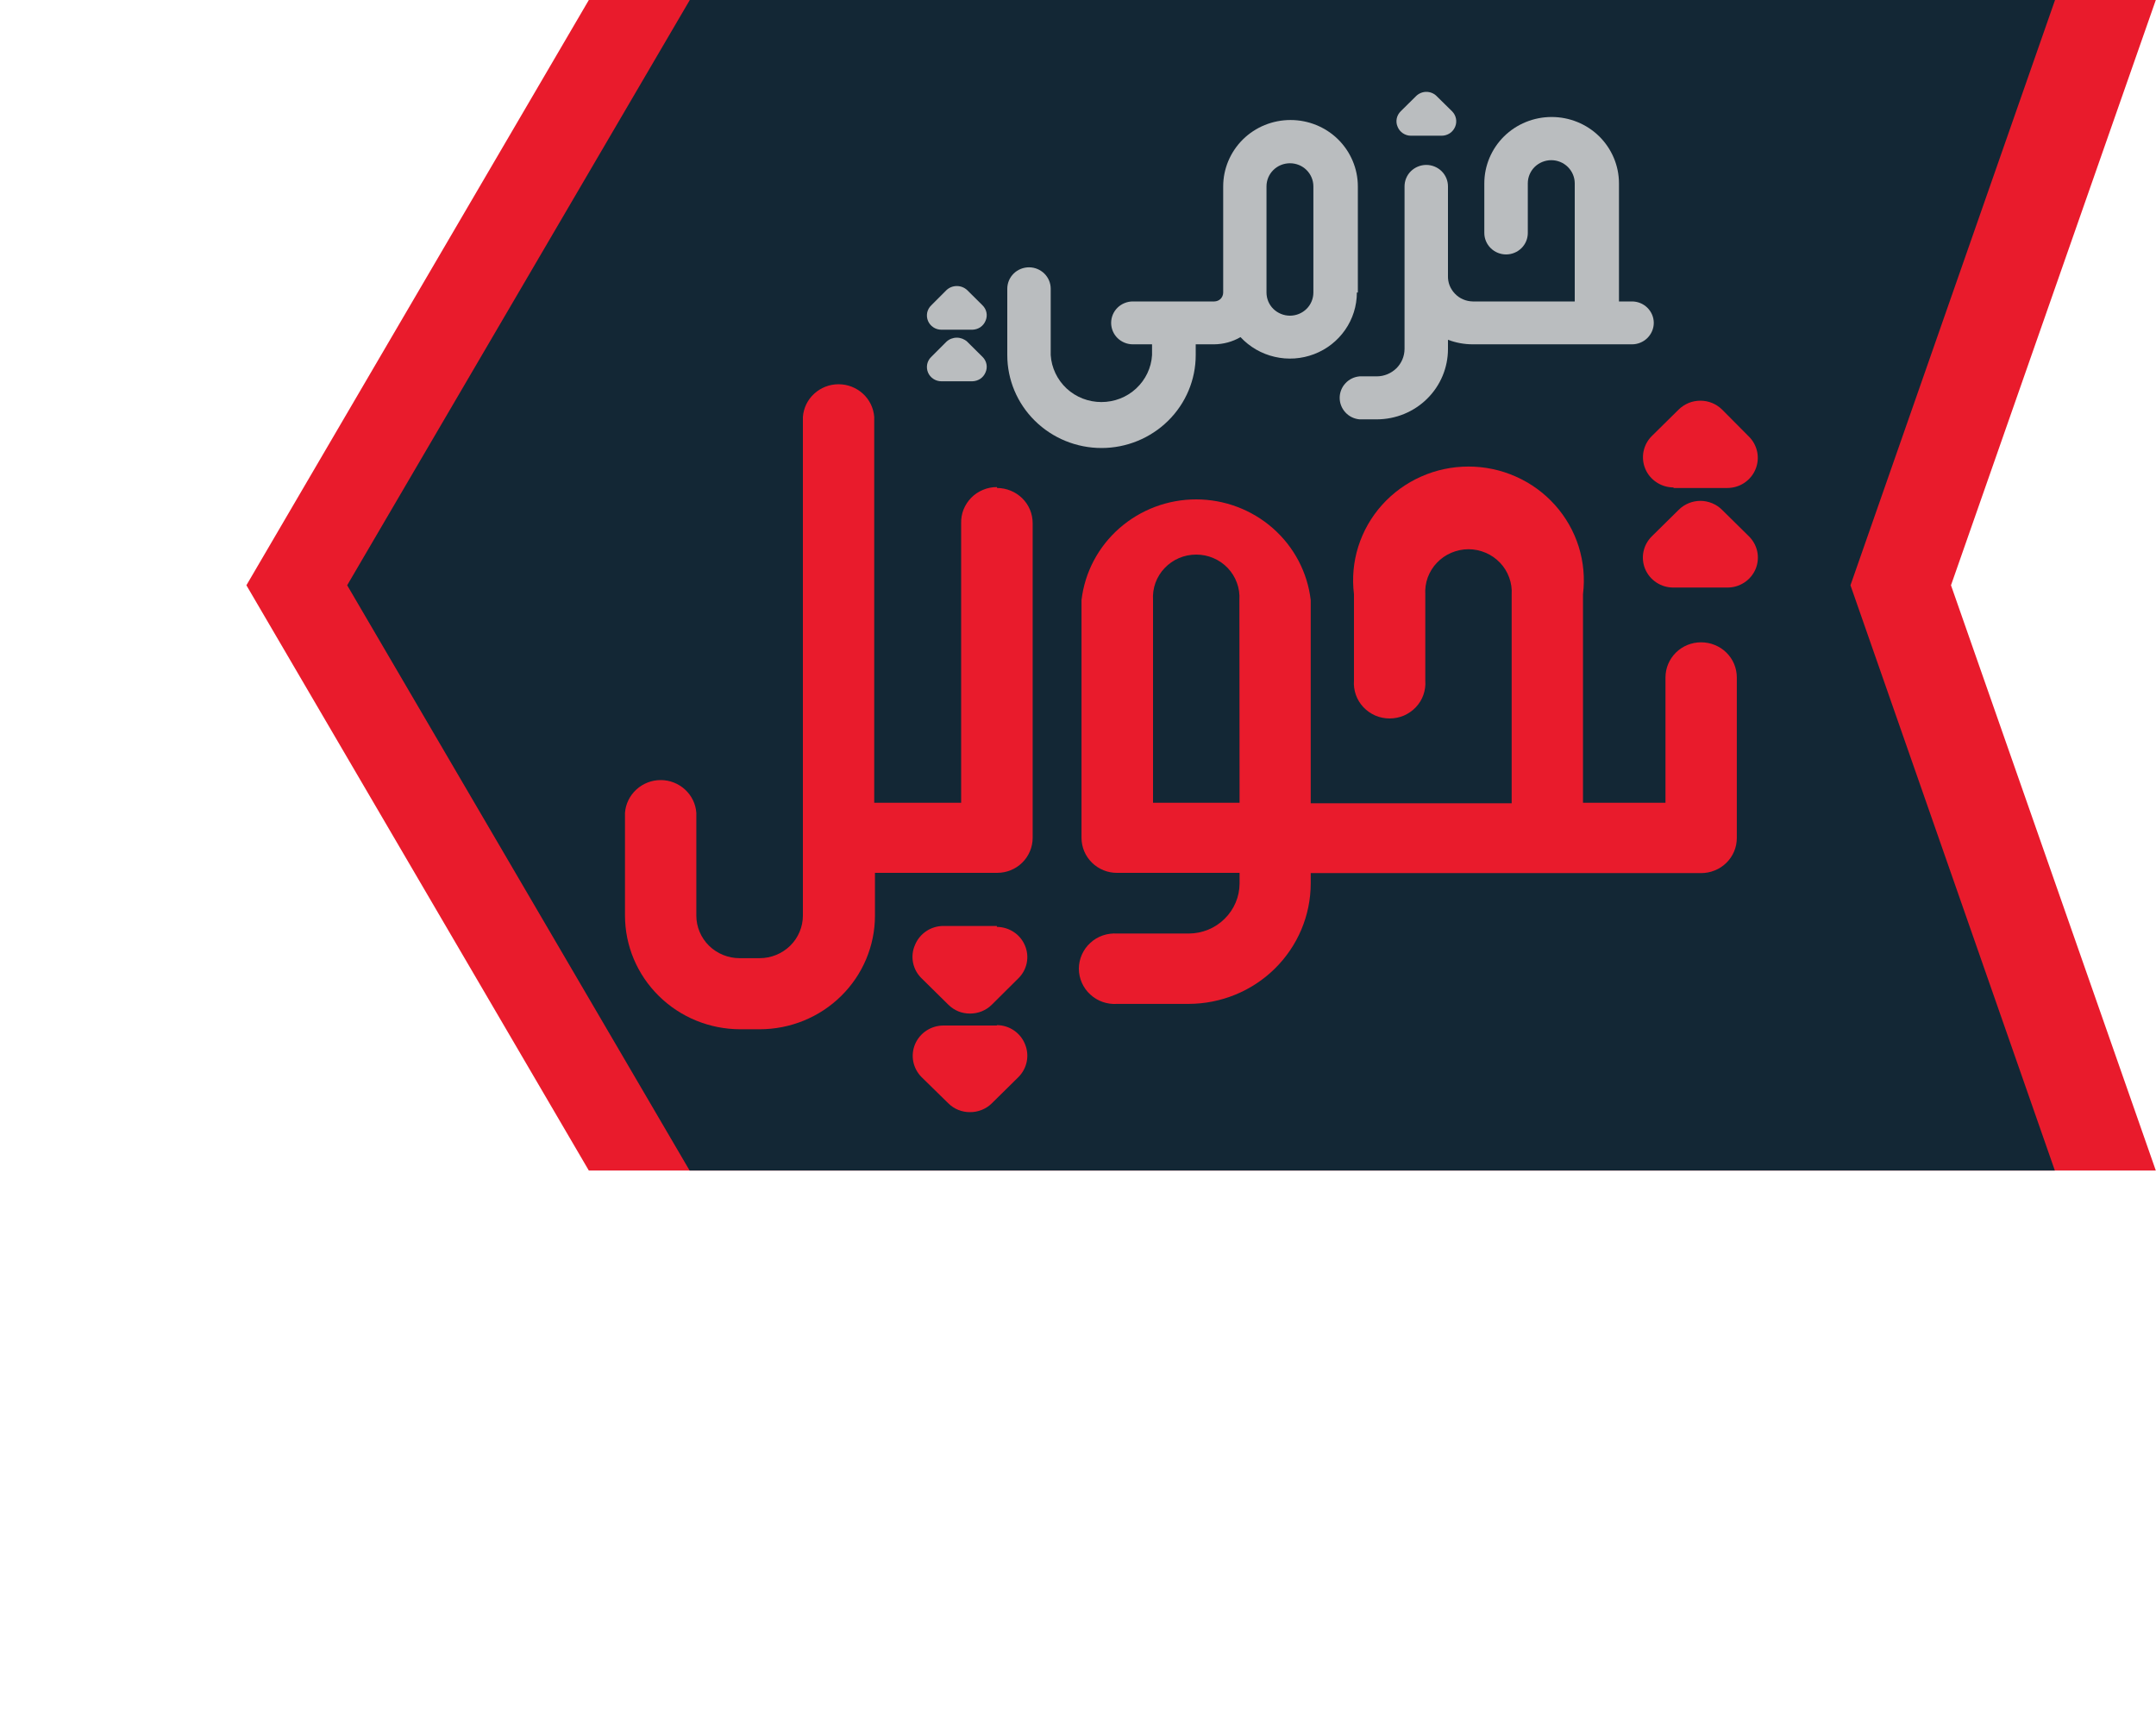
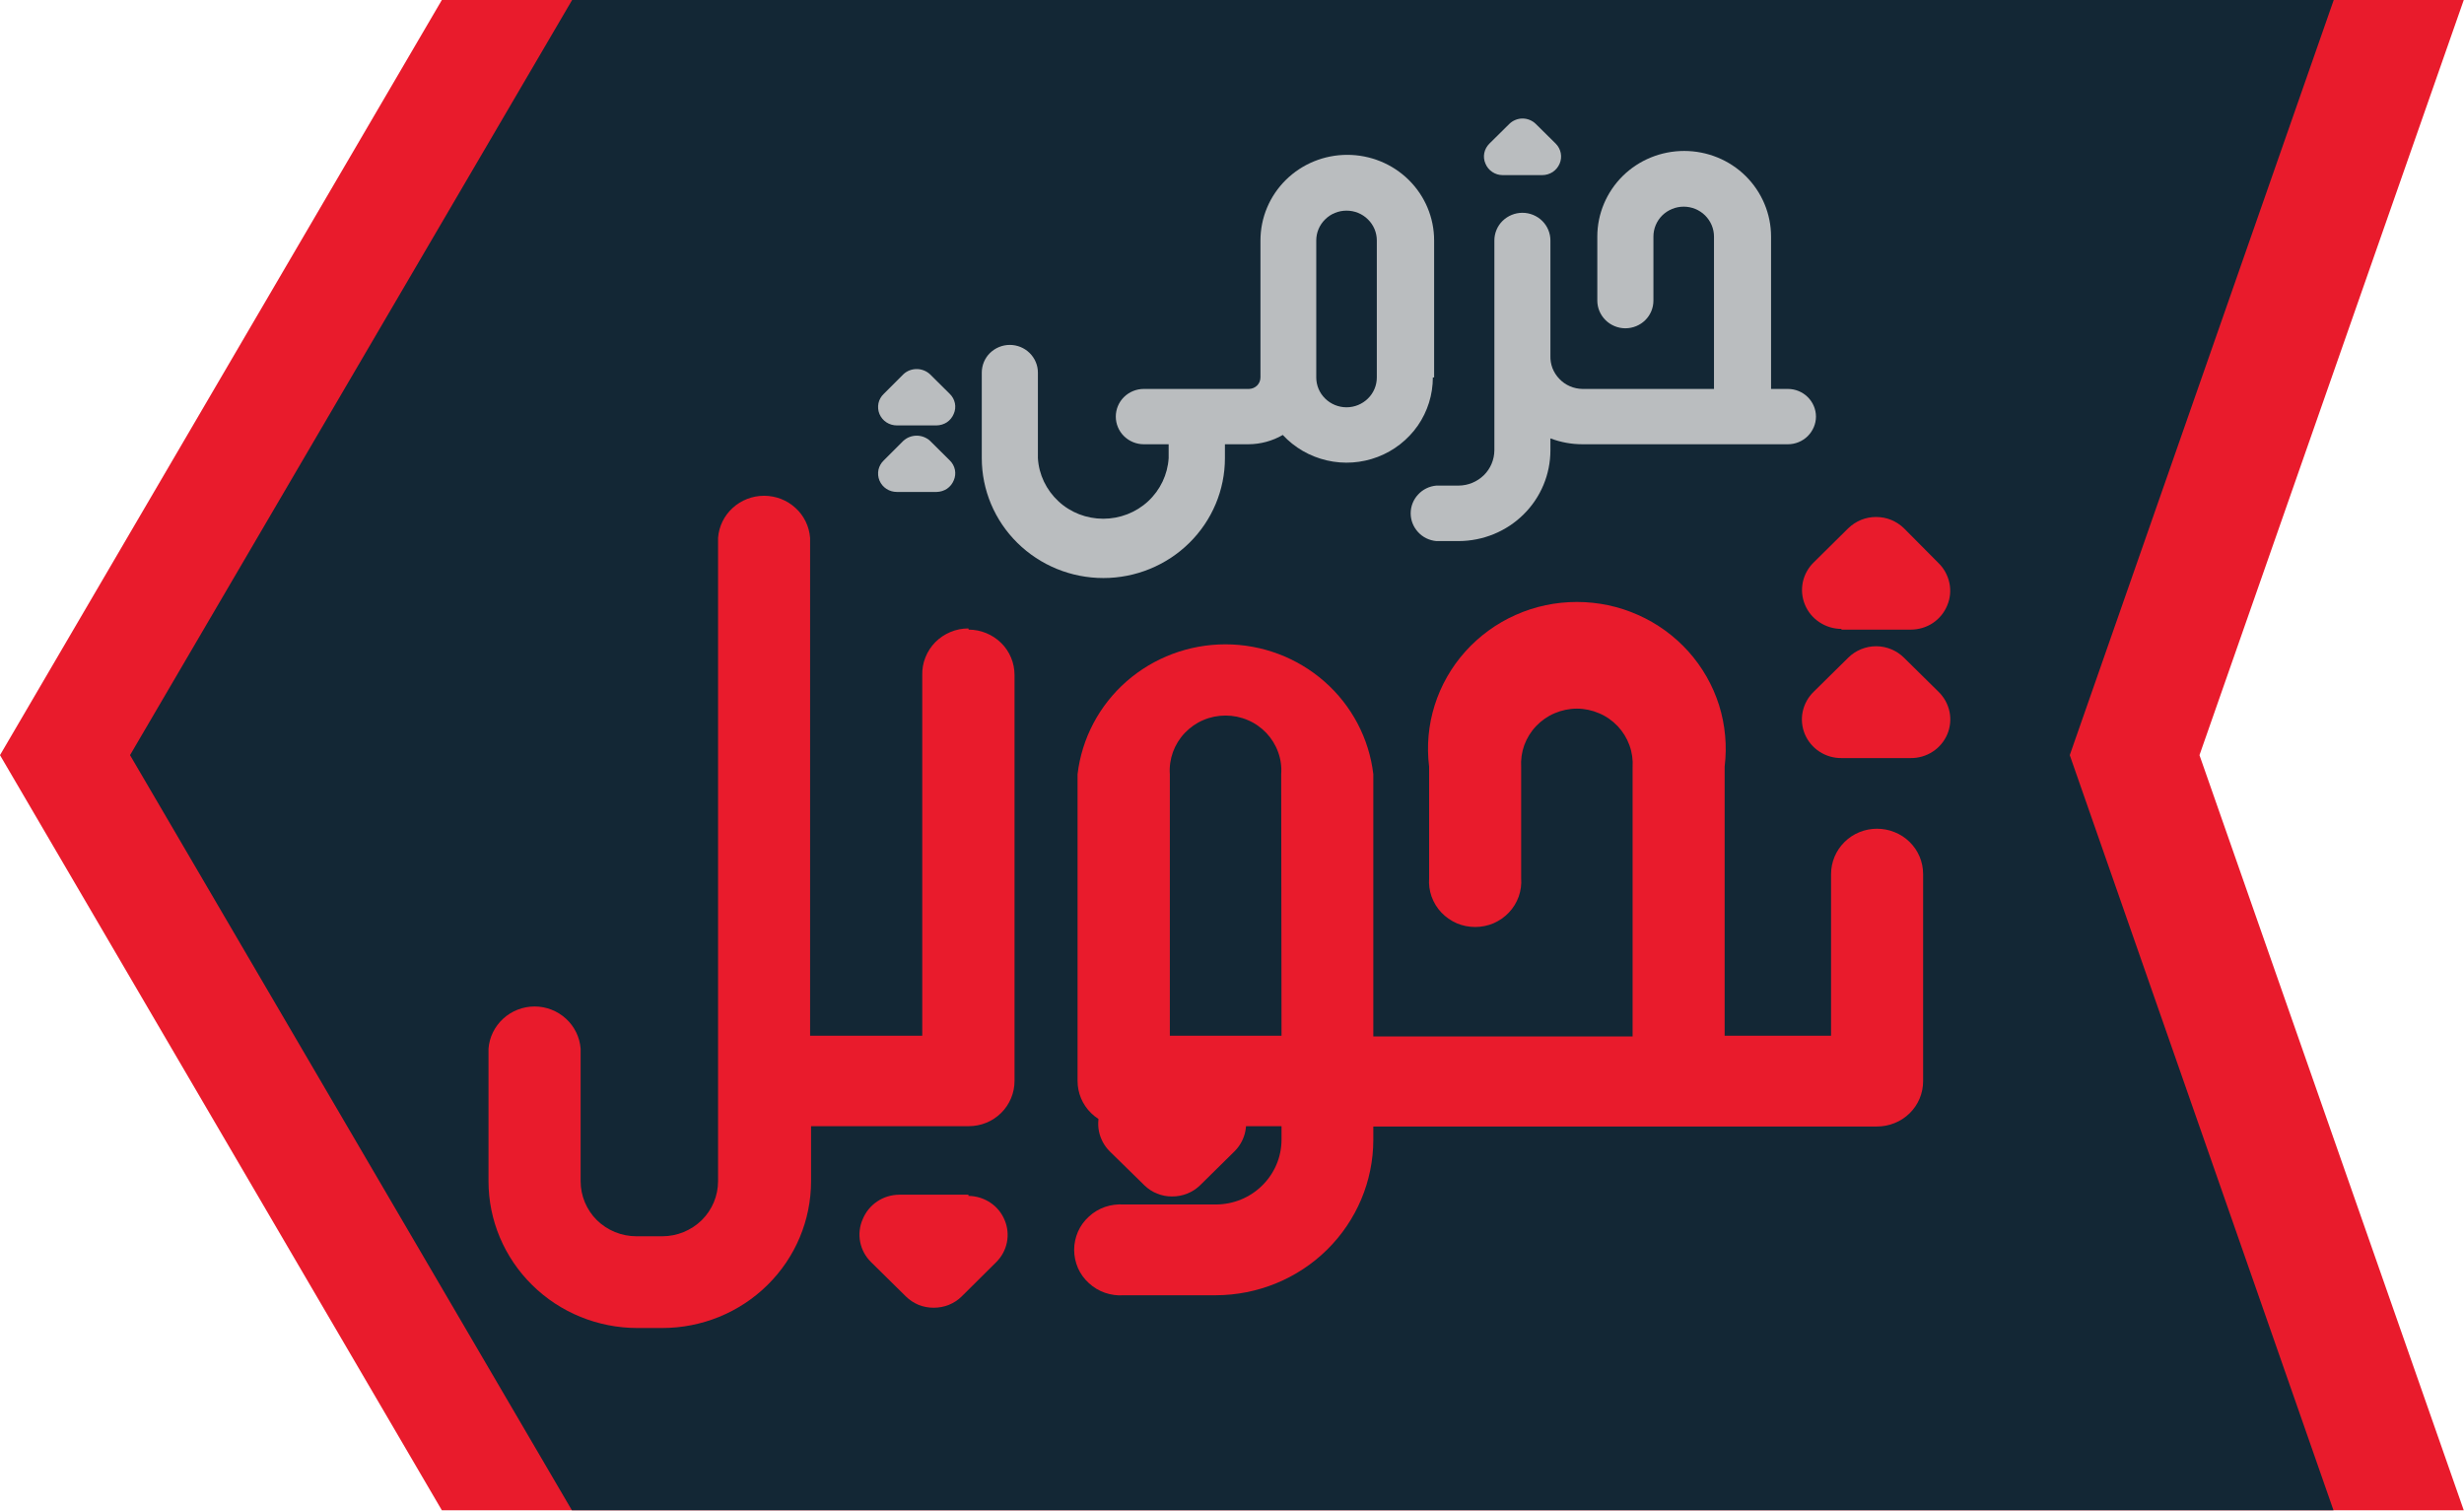
- <svg xmlns="http://www.w3.org/2000/svg" width="35" height="28" viewBox="0 0 27 28" fill="none">
+ <svg xmlns="http://www.w3.org/2000/svg" width="31" height="19" viewBox="0 0 31 19" fill="none">
  <path d="M30.997 0H5.559L0 9.5L5.559 19H30.997L27.672 9.5L30.997 0Z" fill="#E91B2C" />
  <path d="M29.361 0H7.198L1.636 9.5L7.195 19H29.358L26.04 9.5L29.361 0Z" fill="#132735" />
  <path d="M22.494 4.893H22.282V2.976C22.282 2.69 22.166 2.416 21.962 2.214C21.757 2.012 21.479 1.899 21.189 1.899C20.899 1.899 20.621 2.012 20.416 2.214C20.212 2.416 20.096 2.69 20.096 2.976V3.782C20.096 3.874 20.134 3.963 20.2 4.028C20.266 4.093 20.356 4.13 20.449 4.13C20.543 4.13 20.633 4.093 20.699 4.028C20.765 3.963 20.802 3.874 20.802 3.782V2.976C20.802 2.876 20.842 2.781 20.913 2.71C20.985 2.64 21.082 2.6 21.183 2.6C21.284 2.6 21.381 2.64 21.452 2.71C21.523 2.781 21.564 2.876 21.564 2.976V4.893H19.909C19.855 4.892 19.801 4.881 19.751 4.859C19.701 4.838 19.656 4.806 19.619 4.767C19.581 4.728 19.552 4.682 19.532 4.632C19.513 4.582 19.504 4.528 19.506 4.474V3.025C19.506 2.933 19.469 2.844 19.403 2.779C19.337 2.714 19.247 2.677 19.154 2.677C19.06 2.677 18.971 2.714 18.904 2.779C18.838 2.844 18.801 2.933 18.801 3.025V5.665C18.8 5.783 18.753 5.895 18.669 5.978C18.584 6.061 18.471 6.108 18.352 6.109H18.071C17.982 6.117 17.9 6.157 17.841 6.222C17.781 6.286 17.748 6.371 17.748 6.458C17.748 6.545 17.781 6.629 17.841 6.694C17.9 6.759 17.982 6.799 18.071 6.807H18.352C18.658 6.806 18.952 6.686 19.168 6.472C19.385 6.258 19.506 5.968 19.506 5.665V5.515C19.635 5.564 19.771 5.589 19.909 5.589H22.494C22.587 5.589 22.677 5.552 22.743 5.487C22.809 5.421 22.847 5.333 22.847 5.241C22.847 5.149 22.809 5.06 22.743 4.995C22.677 4.93 22.587 4.893 22.494 4.893Z" fill="#BABDBF" />
-   <path d="M18.904 2.203H19.404C19.45 2.203 19.496 2.189 19.535 2.164C19.574 2.138 19.604 2.101 19.622 2.059C19.64 2.017 19.645 1.97 19.636 1.925C19.627 1.88 19.605 1.839 19.572 1.806L19.322 1.56C19.301 1.538 19.275 1.521 19.246 1.509C19.217 1.497 19.186 1.491 19.155 1.491C19.124 1.491 19.093 1.497 19.065 1.509C19.036 1.521 19.01 1.538 18.988 1.56L18.739 1.806C18.706 1.839 18.683 1.88 18.674 1.925C18.665 1.97 18.67 2.017 18.689 2.059C18.706 2.101 18.736 2.138 18.774 2.163C18.812 2.189 18.858 2.203 18.904 2.203Z" fill="#BABDBF" />
-   <path d="M11.7 5.545C11.654 5.504 11.594 5.481 11.533 5.481C11.471 5.481 11.411 5.504 11.366 5.545L11.119 5.792C11.085 5.824 11.062 5.865 11.052 5.91C11.043 5.956 11.047 6.003 11.065 6.046C11.083 6.088 11.113 6.125 11.152 6.15C11.191 6.176 11.237 6.189 11.284 6.189H11.784C11.83 6.188 11.875 6.174 11.914 6.149C11.952 6.123 11.982 6.086 11.999 6.044C12.018 6.002 12.023 5.955 12.014 5.91C12.005 5.865 11.982 5.824 11.949 5.792L11.7 5.545Z" fill="#BABDBF" />
-   <path d="M11.7 4.708C11.654 4.666 11.595 4.643 11.533 4.643C11.47 4.643 11.411 4.666 11.366 4.708L11.119 4.955C11.085 4.987 11.062 5.028 11.052 5.073C11.043 5.119 11.047 5.166 11.065 5.209C11.083 5.251 11.113 5.288 11.152 5.313C11.191 5.339 11.237 5.352 11.284 5.352H11.784C11.83 5.351 11.875 5.337 11.914 5.312C11.952 5.286 11.982 5.249 11.999 5.207C12.018 5.165 12.023 5.118 12.014 5.073C12.005 5.028 11.982 4.987 11.949 4.955L11.7 4.708Z" fill="#BABDBF" />
-   <path d="M18.043 4.748V3.025C18.043 2.739 17.927 2.465 17.723 2.263C17.518 2.061 17.24 1.948 16.95 1.948C16.66 1.948 16.382 2.061 16.177 2.263C15.973 2.465 15.857 2.739 15.857 3.025V4.748C15.857 4.786 15.842 4.823 15.816 4.85C15.789 4.877 15.752 4.892 15.714 4.893H14.39C14.297 4.893 14.207 4.93 14.141 4.995C14.075 5.06 14.038 5.149 14.038 5.241C14.038 5.333 14.075 5.422 14.141 5.487C14.207 5.552 14.297 5.589 14.39 5.589H14.702V5.764C14.69 5.97 14.597 6.164 14.444 6.306C14.292 6.448 14.09 6.526 13.88 6.526C13.67 6.526 13.468 6.448 13.315 6.306C13.163 6.164 13.07 5.97 13.057 5.764V4.687C13.057 4.595 13.02 4.506 12.954 4.441C12.888 4.376 12.798 4.339 12.705 4.339C12.611 4.339 12.521 4.376 12.455 4.441C12.389 4.506 12.352 4.595 12.352 4.687V5.764C12.352 6.164 12.513 6.547 12.8 6.83C13.087 7.113 13.476 7.272 13.882 7.272C14.287 7.272 14.676 7.113 14.963 6.83C15.25 6.547 15.411 6.164 15.411 5.764V5.589H15.708C15.859 5.588 16.008 5.548 16.138 5.472C16.286 5.631 16.479 5.743 16.693 5.792C16.906 5.842 17.13 5.826 17.334 5.748C17.538 5.67 17.714 5.532 17.837 5.354C17.961 5.176 18.027 4.965 18.027 4.748M17.321 4.748C17.321 4.848 17.281 4.944 17.21 5.014C17.139 5.084 17.042 5.124 16.941 5.124C16.84 5.124 16.743 5.084 16.671 5.014C16.6 4.944 16.56 4.848 16.56 4.748V3.025C16.56 2.926 16.6 2.83 16.671 2.76C16.743 2.689 16.84 2.65 16.941 2.65C17.042 2.65 17.139 2.689 17.21 2.76C17.281 2.83 17.321 2.926 17.321 3.025V4.748Z" fill="#BABDBF" />
-   <path d="M12.183 7.906C12.106 7.906 12.029 7.921 11.958 7.951C11.886 7.981 11.821 8.024 11.767 8.079C11.713 8.134 11.671 8.199 11.642 8.27C11.614 8.341 11.601 8.417 11.603 8.494V13.03H10.192V6.767C10.181 6.623 10.116 6.488 10.008 6.39C9.901 6.292 9.759 6.237 9.613 6.237C9.466 6.237 9.325 6.292 9.218 6.39C9.11 6.488 9.045 6.623 9.034 6.767V14.861C9.034 15.044 8.96 15.221 8.828 15.351C8.696 15.48 8.518 15.553 8.331 15.553H8.007C7.821 15.553 7.642 15.48 7.51 15.351C7.378 15.221 7.304 15.044 7.304 14.861V13.193C7.294 13.049 7.228 12.914 7.121 12.816C7.013 12.717 6.872 12.662 6.725 12.662C6.579 12.662 6.438 12.717 6.33 12.816C6.223 12.914 6.157 13.049 6.146 13.193V14.861C6.146 15.351 6.344 15.82 6.695 16.166C7.046 16.513 7.523 16.707 8.019 16.707H8.331C8.828 16.707 9.305 16.513 9.656 16.166C10.007 15.82 10.204 15.351 10.204 14.861V14.168H12.187C12.262 14.168 12.338 14.154 12.408 14.125C12.478 14.097 12.541 14.055 12.595 14.002C12.649 13.949 12.691 13.886 12.72 13.817C12.749 13.748 12.764 13.674 12.764 13.599V8.494C12.764 8.419 12.75 8.344 12.721 8.275C12.692 8.205 12.65 8.142 12.596 8.089C12.542 8.036 12.479 7.994 12.408 7.965C12.338 7.936 12.263 7.921 12.187 7.921" fill="#E91B2C" />
-   <path d="M23.614 10.426C23.461 10.426 23.314 10.486 23.206 10.593C23.098 10.7 23.037 10.845 23.037 10.996V13.03H21.698V9.645C21.73 9.385 21.706 9.122 21.628 8.872C21.549 8.622 21.418 8.392 21.242 8.196C21.066 8 20.85 7.843 20.608 7.736C20.366 7.628 20.104 7.573 19.839 7.573C19.574 7.573 19.311 7.628 19.07 7.736C18.828 7.843 18.612 8 18.436 8.196C18.26 8.392 18.129 8.622 18.05 8.872C17.971 9.122 17.948 9.385 17.98 9.645V11.048C17.974 11.127 17.985 11.205 18.011 11.28C18.038 11.354 18.079 11.422 18.134 11.48C18.188 11.537 18.254 11.583 18.327 11.615C18.4 11.646 18.479 11.662 18.559 11.662C18.639 11.662 18.718 11.646 18.791 11.615C18.864 11.583 18.93 11.537 18.984 11.48C19.039 11.422 19.081 11.354 19.107 11.28C19.133 11.205 19.144 11.127 19.138 11.048V9.654C19.132 9.559 19.145 9.464 19.177 9.375C19.21 9.286 19.26 9.204 19.326 9.135C19.392 9.066 19.471 9.01 19.559 8.973C19.648 8.935 19.743 8.915 19.839 8.915C19.935 8.915 20.03 8.935 20.119 8.973C20.207 9.01 20.286 9.066 20.352 9.135C20.418 9.204 20.468 9.286 20.5 9.375C20.533 9.464 20.546 9.559 20.54 9.654V13.039H17.278V9.74C17.225 9.29 17.006 8.875 16.663 8.574C16.32 8.273 15.877 8.106 15.417 8.106C14.958 8.106 14.515 8.273 14.172 8.574C13.829 8.875 13.61 9.29 13.557 9.74V13.599C13.557 13.674 13.572 13.748 13.601 13.818C13.63 13.887 13.673 13.95 13.727 14.003C13.781 14.056 13.845 14.098 13.915 14.126C13.986 14.155 14.061 14.169 14.137 14.168H16.123V14.341C16.122 14.556 16.035 14.762 15.88 14.914C15.726 15.067 15.517 15.152 15.299 15.153H14.137C14.058 15.148 13.978 15.158 13.902 15.184C13.827 15.21 13.758 15.251 13.7 15.305C13.641 15.358 13.595 15.423 13.563 15.495C13.531 15.568 13.514 15.645 13.514 15.724C13.514 15.803 13.531 15.881 13.563 15.953C13.595 16.025 13.641 16.09 13.7 16.143C13.758 16.197 13.827 16.238 13.902 16.264C13.978 16.29 14.058 16.301 14.137 16.295H15.296C15.821 16.294 16.325 16.088 16.696 15.722C17.068 15.355 17.277 14.859 17.278 14.341V14.172H23.614C23.691 14.172 23.766 14.158 23.836 14.129C23.907 14.101 23.971 14.059 24.025 14.006C24.079 13.953 24.122 13.89 24.151 13.821C24.18 13.752 24.195 13.677 24.195 13.602V10.996C24.195 10.921 24.18 10.846 24.151 10.777C24.122 10.708 24.079 10.645 24.025 10.592C23.971 10.539 23.907 10.497 23.836 10.469C23.766 10.44 23.691 10.426 23.614 10.426ZM16.123 13.03H14.718V9.74C14.712 9.645 14.725 9.551 14.757 9.461C14.79 9.372 14.84 9.29 14.906 9.221C14.972 9.152 15.051 9.096 15.139 9.059C15.227 9.021 15.323 9.002 15.419 9.002C15.515 9.002 15.61 9.021 15.698 9.059C15.787 9.096 15.866 9.152 15.932 9.221C15.997 9.29 16.048 9.372 16.08 9.461C16.113 9.551 16.126 9.645 16.12 9.74L16.123 13.03Z" fill="#E91B2C" />
-   <path d="M23.168 7.921H24.039C24.137 7.921 24.234 7.893 24.315 7.839C24.397 7.785 24.461 7.708 24.498 7.618C24.536 7.529 24.545 7.43 24.526 7.335C24.506 7.24 24.459 7.152 24.389 7.084L23.955 6.647C23.909 6.602 23.854 6.566 23.794 6.541C23.733 6.516 23.669 6.504 23.604 6.504C23.538 6.504 23.474 6.516 23.413 6.541C23.353 6.566 23.298 6.602 23.252 6.647L22.818 7.075C22.748 7.143 22.701 7.23 22.681 7.326C22.662 7.421 22.671 7.519 22.709 7.609C22.746 7.699 22.81 7.775 22.892 7.829C22.973 7.883 23.07 7.912 23.168 7.912" fill="#E91B2C" />
+   <path d="M18.904 2.203H19.404C19.451 2.203 19.496 2.189 19.535 2.164C19.574 2.138 19.604 2.101 19.622 2.059C19.64 2.017 19.645 1.97 19.636 1.925C19.627 1.88 19.605 1.839 19.572 1.806L19.323 1.56C19.301 1.538 19.275 1.521 19.246 1.509C19.217 1.497 19.186 1.491 19.155 1.491C19.124 1.491 19.094 1.497 19.065 1.509C19.036 1.521 19.01 1.538 18.988 1.56L18.739 1.806C18.706 1.839 18.683 1.88 18.674 1.925C18.665 1.97 18.67 2.017 18.689 2.059C18.706 2.101 18.736 2.138 18.774 2.163C18.812 2.189 18.858 2.203 18.904 2.203Z" fill="#BABDBF" />
+   <path d="M11.7 5.545C11.654 5.504 11.595 5.481 11.533 5.481C11.471 5.481 11.411 5.504 11.366 5.545L11.119 5.792C11.085 5.824 11.062 5.865 11.052 5.91C11.043 5.956 11.047 6.003 11.065 6.046C11.083 6.088 11.113 6.125 11.152 6.15C11.191 6.176 11.238 6.189 11.284 6.189H11.784C11.83 6.188 11.876 6.174 11.914 6.149C11.952 6.123 11.982 6.086 11.999 6.044C12.018 6.002 12.023 5.955 12.014 5.91C12.005 5.865 11.982 5.824 11.949 5.792L11.7 5.545Z" fill="#BABDBF" />
+   <path d="M11.7 4.708C11.654 4.666 11.595 4.643 11.533 4.643C11.47 4.643 11.411 4.666 11.366 4.708L11.119 4.955C11.085 4.987 11.062 5.028 11.052 5.073C11.043 5.119 11.047 5.166 11.065 5.209C11.083 5.251 11.113 5.288 11.152 5.313C11.191 5.339 11.238 5.352 11.284 5.352H11.784C11.83 5.351 11.876 5.337 11.914 5.312C11.952 5.286 11.982 5.249 11.999 5.207C12.018 5.165 12.023 5.118 12.014 5.073C12.005 5.028 11.982 4.987 11.949 4.955L11.7 4.708Z" fill="#BABDBF" />
+   <path d="M18.043 4.748V3.025C18.043 2.739 17.928 2.465 17.723 2.263C17.518 2.061 17.24 1.948 16.95 1.948C16.66 1.948 16.383 2.061 16.178 2.263C15.973 2.465 15.858 2.739 15.858 3.025V4.748C15.858 4.786 15.843 4.823 15.816 4.85C15.789 4.877 15.752 4.892 15.714 4.893H14.39C14.297 4.893 14.207 4.93 14.141 4.995C14.075 5.06 14.038 5.149 14.038 5.241C14.038 5.333 14.075 5.422 14.141 5.487C14.207 5.552 14.297 5.589 14.39 5.589H14.703V5.764C14.69 5.97 14.598 6.164 14.445 6.306C14.292 6.448 14.09 6.526 13.88 6.526C13.67 6.526 13.468 6.448 13.316 6.306C13.163 6.164 13.07 5.97 13.058 5.764V4.687C13.058 4.595 13.02 4.506 12.954 4.441C12.888 4.376 12.798 4.339 12.705 4.339C12.611 4.339 12.522 4.376 12.455 4.441C12.389 4.506 12.352 4.595 12.352 4.687V5.764C12.352 6.164 12.513 6.547 12.8 6.83C13.087 7.113 13.476 7.272 13.882 7.272C14.287 7.272 14.676 7.113 14.963 6.83C15.25 6.547 15.411 6.164 15.411 5.764V5.589H15.708C15.859 5.588 16.008 5.548 16.139 5.472C16.286 5.631 16.48 5.743 16.693 5.792C16.906 5.842 17.13 5.826 17.334 5.748C17.538 5.67 17.714 5.532 17.838 5.354C17.961 5.176 18.027 4.965 18.027 4.748M17.322 4.748C17.322 4.848 17.282 4.944 17.21 5.014C17.139 5.084 17.042 5.124 16.941 5.124C16.84 5.124 16.743 5.084 16.672 5.014C16.6 4.944 16.56 4.848 16.56 4.748V3.025C16.56 2.926 16.6 2.83 16.672 2.76C16.743 2.689 16.84 2.65 16.941 2.65C17.042 2.65 17.139 2.689 17.21 2.76C17.282 2.83 17.322 2.926 17.322 3.025V4.748Z" fill="#BABDBF" />
+   <path d="M12.184 7.906C12.106 7.906 12.029 7.921 11.958 7.951C11.886 7.981 11.822 8.024 11.767 8.079C11.713 8.134 11.671 8.199 11.643 8.27C11.614 8.341 11.601 8.417 11.603 8.494V13.03H10.192V6.767C10.181 6.623 10.116 6.488 10.008 6.39C9.901 6.292 9.76 6.237 9.613 6.237C9.466 6.237 9.325 6.292 9.218 6.39C9.11 6.488 9.045 6.623 9.034 6.767V14.861C9.034 15.044 8.96 15.221 8.828 15.351C8.696 15.48 8.518 15.553 8.332 15.553H8.007C7.821 15.553 7.642 15.48 7.51 15.351C7.379 15.221 7.305 15.044 7.305 14.861V13.193C7.294 13.049 7.228 12.914 7.121 12.816C7.013 12.717 6.872 12.662 6.726 12.662C6.579 12.662 6.438 12.717 6.33 12.816C6.223 12.914 6.157 13.049 6.146 13.193V14.861C6.146 15.351 6.344 15.82 6.695 16.166C7.046 16.513 7.523 16.707 8.019 16.707H8.332C8.828 16.707 9.305 16.513 9.656 16.166C10.007 15.82 10.204 15.351 10.204 14.861V14.168H12.187C12.262 14.168 12.338 14.154 12.408 14.125C12.478 14.097 12.541 14.055 12.595 14.002C12.649 13.949 12.691 13.886 12.72 13.817C12.749 13.748 12.764 13.674 12.764 13.599V8.494C12.764 8.419 12.75 8.344 12.721 8.275C12.692 8.205 12.65 8.142 12.596 8.089C12.542 8.036 12.479 7.994 12.408 7.965C12.338 7.936 12.263 7.921 12.187 7.921" fill="#E91B2C" />
+   <path d="M23.614 10.426C23.461 10.426 23.314 10.486 23.206 10.593C23.098 10.7 23.037 10.845 23.037 10.996V13.03H21.698V9.645C21.73 9.385 21.706 9.122 21.628 8.872C21.549 8.622 21.418 8.392 21.242 8.196C21.066 8 20.85 7.843 20.608 7.736C20.366 7.628 20.104 7.573 19.839 7.573C19.573 7.573 19.311 7.628 19.069 7.736C18.828 7.843 18.612 8 18.436 8.196C18.26 8.392 18.129 8.622 18.05 8.872C17.971 9.122 17.948 9.385 17.98 9.645V11.048C17.974 11.127 17.985 11.205 18.011 11.28C18.038 11.354 18.079 11.422 18.134 11.48C18.188 11.537 18.254 11.583 18.327 11.615C18.4 11.646 18.479 11.662 18.559 11.662C18.639 11.662 18.718 11.646 18.791 11.615C18.864 11.583 18.93 11.537 18.984 11.48C19.039 11.422 19.08 11.354 19.107 11.28C19.133 11.205 19.144 11.127 19.138 11.048V9.654C19.132 9.559 19.145 9.464 19.177 9.375C19.21 9.286 19.26 9.204 19.326 9.135C19.392 9.066 19.471 9.01 19.559 8.973C19.648 8.935 19.743 8.915 19.839 8.915C19.935 8.915 20.03 8.935 20.118 8.973C20.207 9.01 20.286 9.066 20.352 9.135C20.417 9.204 20.468 9.286 20.5 9.375C20.533 9.464 20.546 9.559 20.54 9.654V13.039H17.278V9.74C17.225 9.29 17.006 8.875 16.663 8.574C16.32 8.273 15.877 8.106 15.417 8.106C14.958 8.106 14.514 8.273 14.171 8.574C13.829 8.875 13.61 9.29 13.557 9.74V13.599C13.557 13.674 13.572 13.748 13.601 13.818C13.63 13.887 13.673 13.95 13.727 14.003C13.781 14.056 13.845 14.098 13.915 14.126C13.986 14.155 14.061 14.169 14.137 14.168H16.123V14.341C16.122 14.556 16.035 14.762 15.88 14.914C15.726 15.067 15.517 15.152 15.299 15.153H14.137C14.058 15.148 13.978 15.158 13.902 15.184C13.827 15.21 13.758 15.251 13.7 15.305C13.641 15.358 13.594 15.423 13.562 15.495C13.531 15.568 13.514 15.645 13.514 15.724C13.514 15.803 13.531 15.881 13.562 15.953C13.594 16.025 13.641 16.09 13.7 16.143C13.758 16.197 13.827 16.238 13.902 16.264C13.978 16.29 14.058 16.301 14.137 16.295H15.295C15.821 16.294 16.325 16.088 16.696 15.722C17.068 15.355 17.277 14.859 17.278 14.341V14.172H23.614C23.69 14.172 23.766 14.158 23.836 14.129C23.907 14.101 23.971 14.059 24.025 14.006C24.079 13.953 24.122 13.89 24.151 13.821C24.18 13.752 24.195 13.677 24.195 13.602V10.996C24.195 10.921 24.18 10.846 24.151 10.777C24.122 10.708 24.079 10.645 24.025 10.592C23.971 10.539 23.907 10.497 23.836 10.469C23.766 10.44 23.69 10.426 23.614 10.426ZM16.123 13.03H14.718V9.74C14.711 9.645 14.725 9.551 14.757 9.461C14.79 9.372 14.84 9.29 14.906 9.221C14.972 9.152 15.051 9.096 15.139 9.059C15.227 9.021 15.322 9.002 15.419 9.002C15.515 9.002 15.61 9.021 15.698 9.059C15.787 9.096 15.866 9.152 15.932 9.221C15.997 9.29 16.048 9.372 16.08 9.461C16.113 9.551 16.126 9.645 16.119 9.74L16.123 13.03Z" fill="#E91B2C" />
+   <path d="M23.168 7.921H24.039C24.137 7.921 24.234 7.893 24.316 7.839C24.397 7.785 24.461 7.708 24.498 7.618C24.536 7.529 24.546 7.43 24.526 7.335C24.506 7.24 24.459 7.152 24.389 7.084L23.955 6.647C23.909 6.602 23.854 6.566 23.794 6.541C23.733 6.516 23.669 6.504 23.604 6.504C23.538 6.504 23.474 6.516 23.413 6.541C23.353 6.566 23.299 6.602 23.252 6.647L22.819 7.075C22.749 7.143 22.701 7.23 22.681 7.326C22.662 7.421 22.671 7.519 22.709 7.609C22.746 7.699 22.81 7.775 22.892 7.829C22.974 7.883 23.07 7.912 23.168 7.912" fill="#E91B2C" />
  <path d="M23.955 8.275C23.909 8.229 23.854 8.193 23.794 8.168C23.733 8.143 23.669 8.13 23.604 8.13C23.538 8.13 23.474 8.143 23.413 8.168C23.353 8.193 23.298 8.229 23.252 8.275L22.818 8.703C22.748 8.771 22.7 8.858 22.68 8.953C22.66 9.048 22.67 9.147 22.707 9.236C22.745 9.326 22.809 9.403 22.891 9.456C22.973 9.51 23.07 9.538 23.168 9.537H24.039C24.137 9.538 24.234 9.51 24.316 9.456C24.398 9.403 24.462 9.326 24.5 9.236C24.537 9.147 24.547 9.048 24.527 8.953C24.507 8.858 24.459 8.771 24.389 8.703L23.955 8.275Z" fill="#E91B2C" />
-   <path d="M12.183 16.646H11.312C11.214 16.647 11.119 16.676 11.037 16.73C10.956 16.784 10.893 16.86 10.855 16.949C10.818 17.038 10.807 17.137 10.826 17.232C10.845 17.326 10.891 17.414 10.96 17.483L11.397 17.911C11.443 17.956 11.497 17.992 11.557 18.016C11.617 18.04 11.681 18.053 11.746 18.052C11.812 18.053 11.877 18.04 11.937 18.016C11.998 17.992 12.053 17.956 12.099 17.911L12.533 17.483C12.602 17.414 12.649 17.326 12.668 17.231C12.687 17.136 12.677 17.037 12.639 16.947C12.603 16.857 12.54 16.78 12.459 16.725C12.378 16.67 12.282 16.64 12.183 16.64" fill="#E91B2C" />
-   <path d="M12.183 15.03H11.312C11.214 15.031 11.117 15.06 11.036 15.115C10.954 15.17 10.891 15.248 10.854 15.338C10.814 15.428 10.803 15.528 10.822 15.625C10.841 15.721 10.889 15.81 10.96 15.879L11.397 16.31C11.443 16.355 11.497 16.391 11.557 16.416C11.617 16.44 11.681 16.452 11.746 16.452C11.812 16.452 11.877 16.44 11.937 16.416C11.998 16.391 12.053 16.356 12.099 16.31L12.533 15.879C12.602 15.811 12.649 15.724 12.668 15.63C12.687 15.535 12.677 15.437 12.639 15.348C12.602 15.259 12.539 15.182 12.458 15.129C12.377 15.075 12.281 15.046 12.183 15.045" fill="#E91B2C" />
+   <path d="M15.183 13.646H14.312C14.214 13.647 14.119 13.676 14.037 13.73C13.956 13.784 13.893 13.86 13.855 13.949C13.818 14.039 13.807 14.137 13.826 14.232C13.845 14.326 13.891 14.414 13.96 14.483L14.397 14.911C14.443 14.956 14.497 14.992 14.557 15.016C14.617 15.04 14.681 15.053 14.746 15.052C14.812 15.053 14.877 15.04 14.937 15.016C14.998 14.992 15.053 14.956 15.099 14.911L15.533 14.483C15.602 14.414 15.649 14.326 15.668 14.231C15.687 14.136 15.677 14.037 15.639 13.947C15.603 13.857 15.54 13.78 15.459 13.725C15.378 13.67 15.282 13.64 15.183 13.64" fill="#E91B2C" />
+   <path d="M12.184 15.03H11.313C11.214 15.031 11.117 15.06 11.036 15.115C10.954 15.17 10.891 15.248 10.854 15.338C10.814 15.428 10.803 15.528 10.822 15.625C10.841 15.721 10.889 15.81 10.96 15.879L11.397 16.31C11.443 16.355 11.497 16.391 11.557 16.416C11.617 16.44 11.682 16.452 11.746 16.452C11.812 16.452 11.877 16.44 11.937 16.416C11.998 16.391 12.053 16.356 12.099 16.31L12.533 15.879C12.602 15.811 12.649 15.724 12.668 15.63C12.687 15.535 12.677 15.437 12.639 15.348C12.602 15.259 12.539 15.182 12.458 15.129C12.377 15.075 12.281 15.046 12.184 15.045" fill="#E91B2C" />
</svg>
